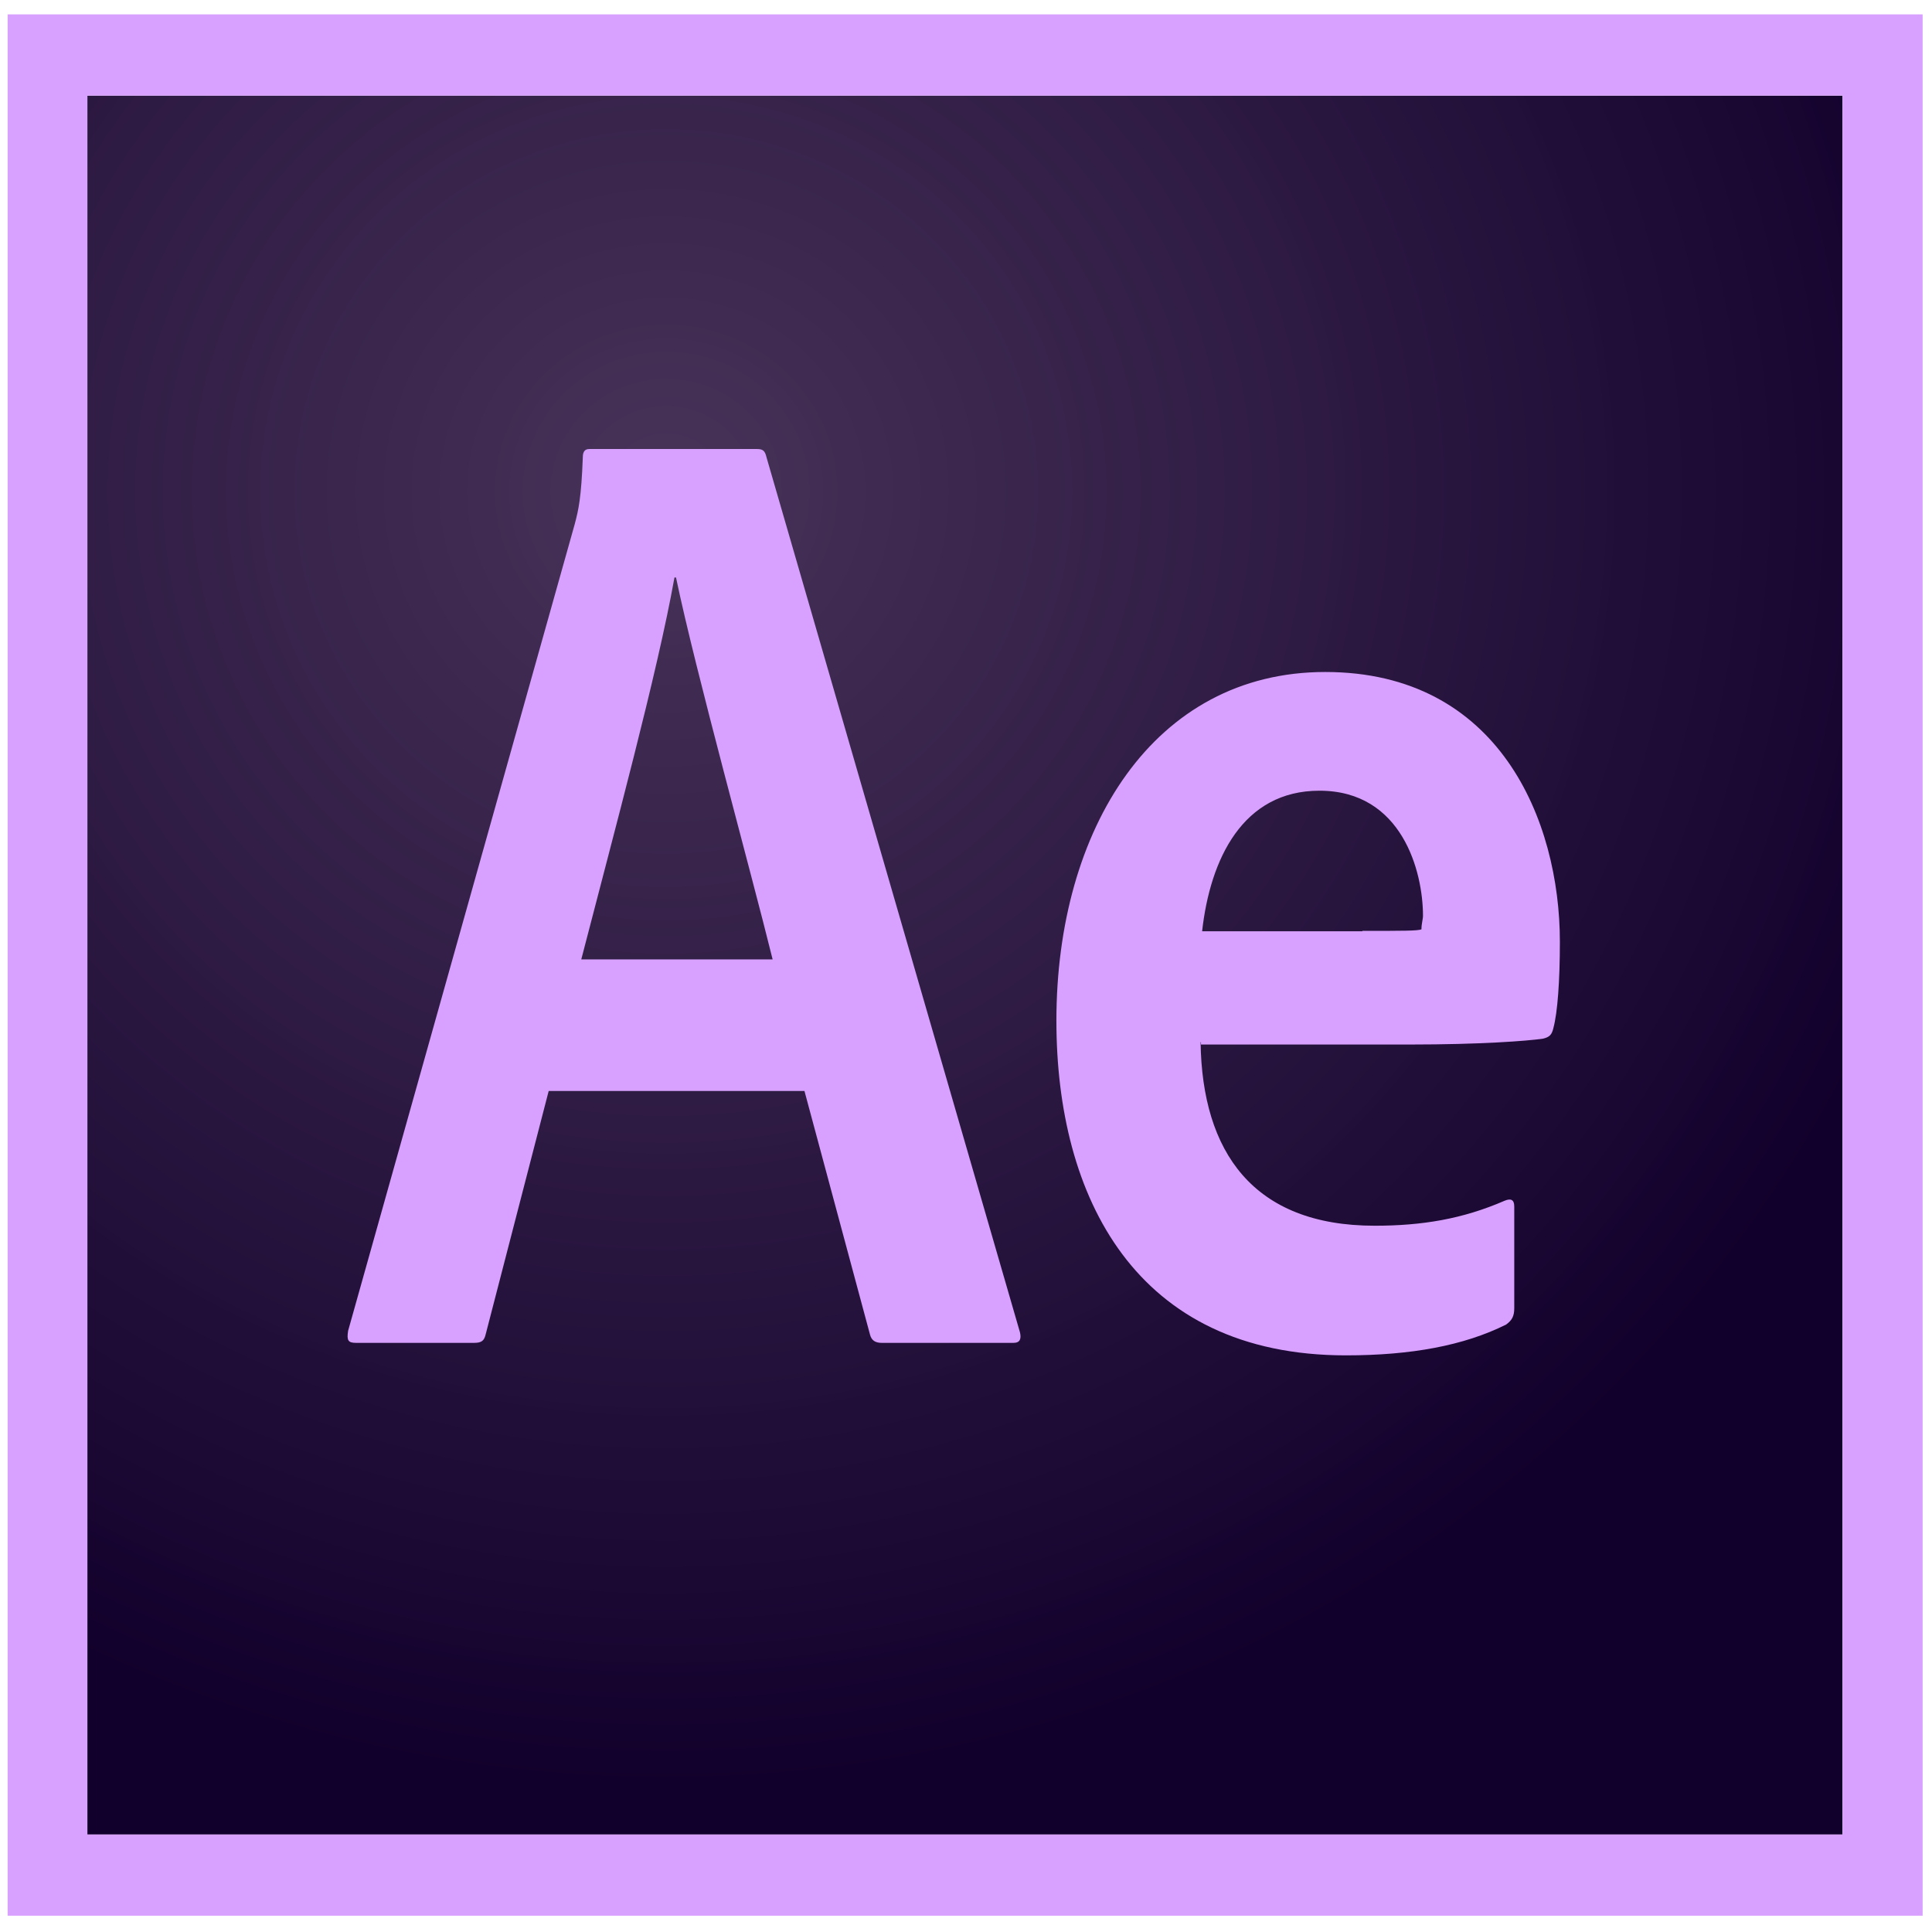
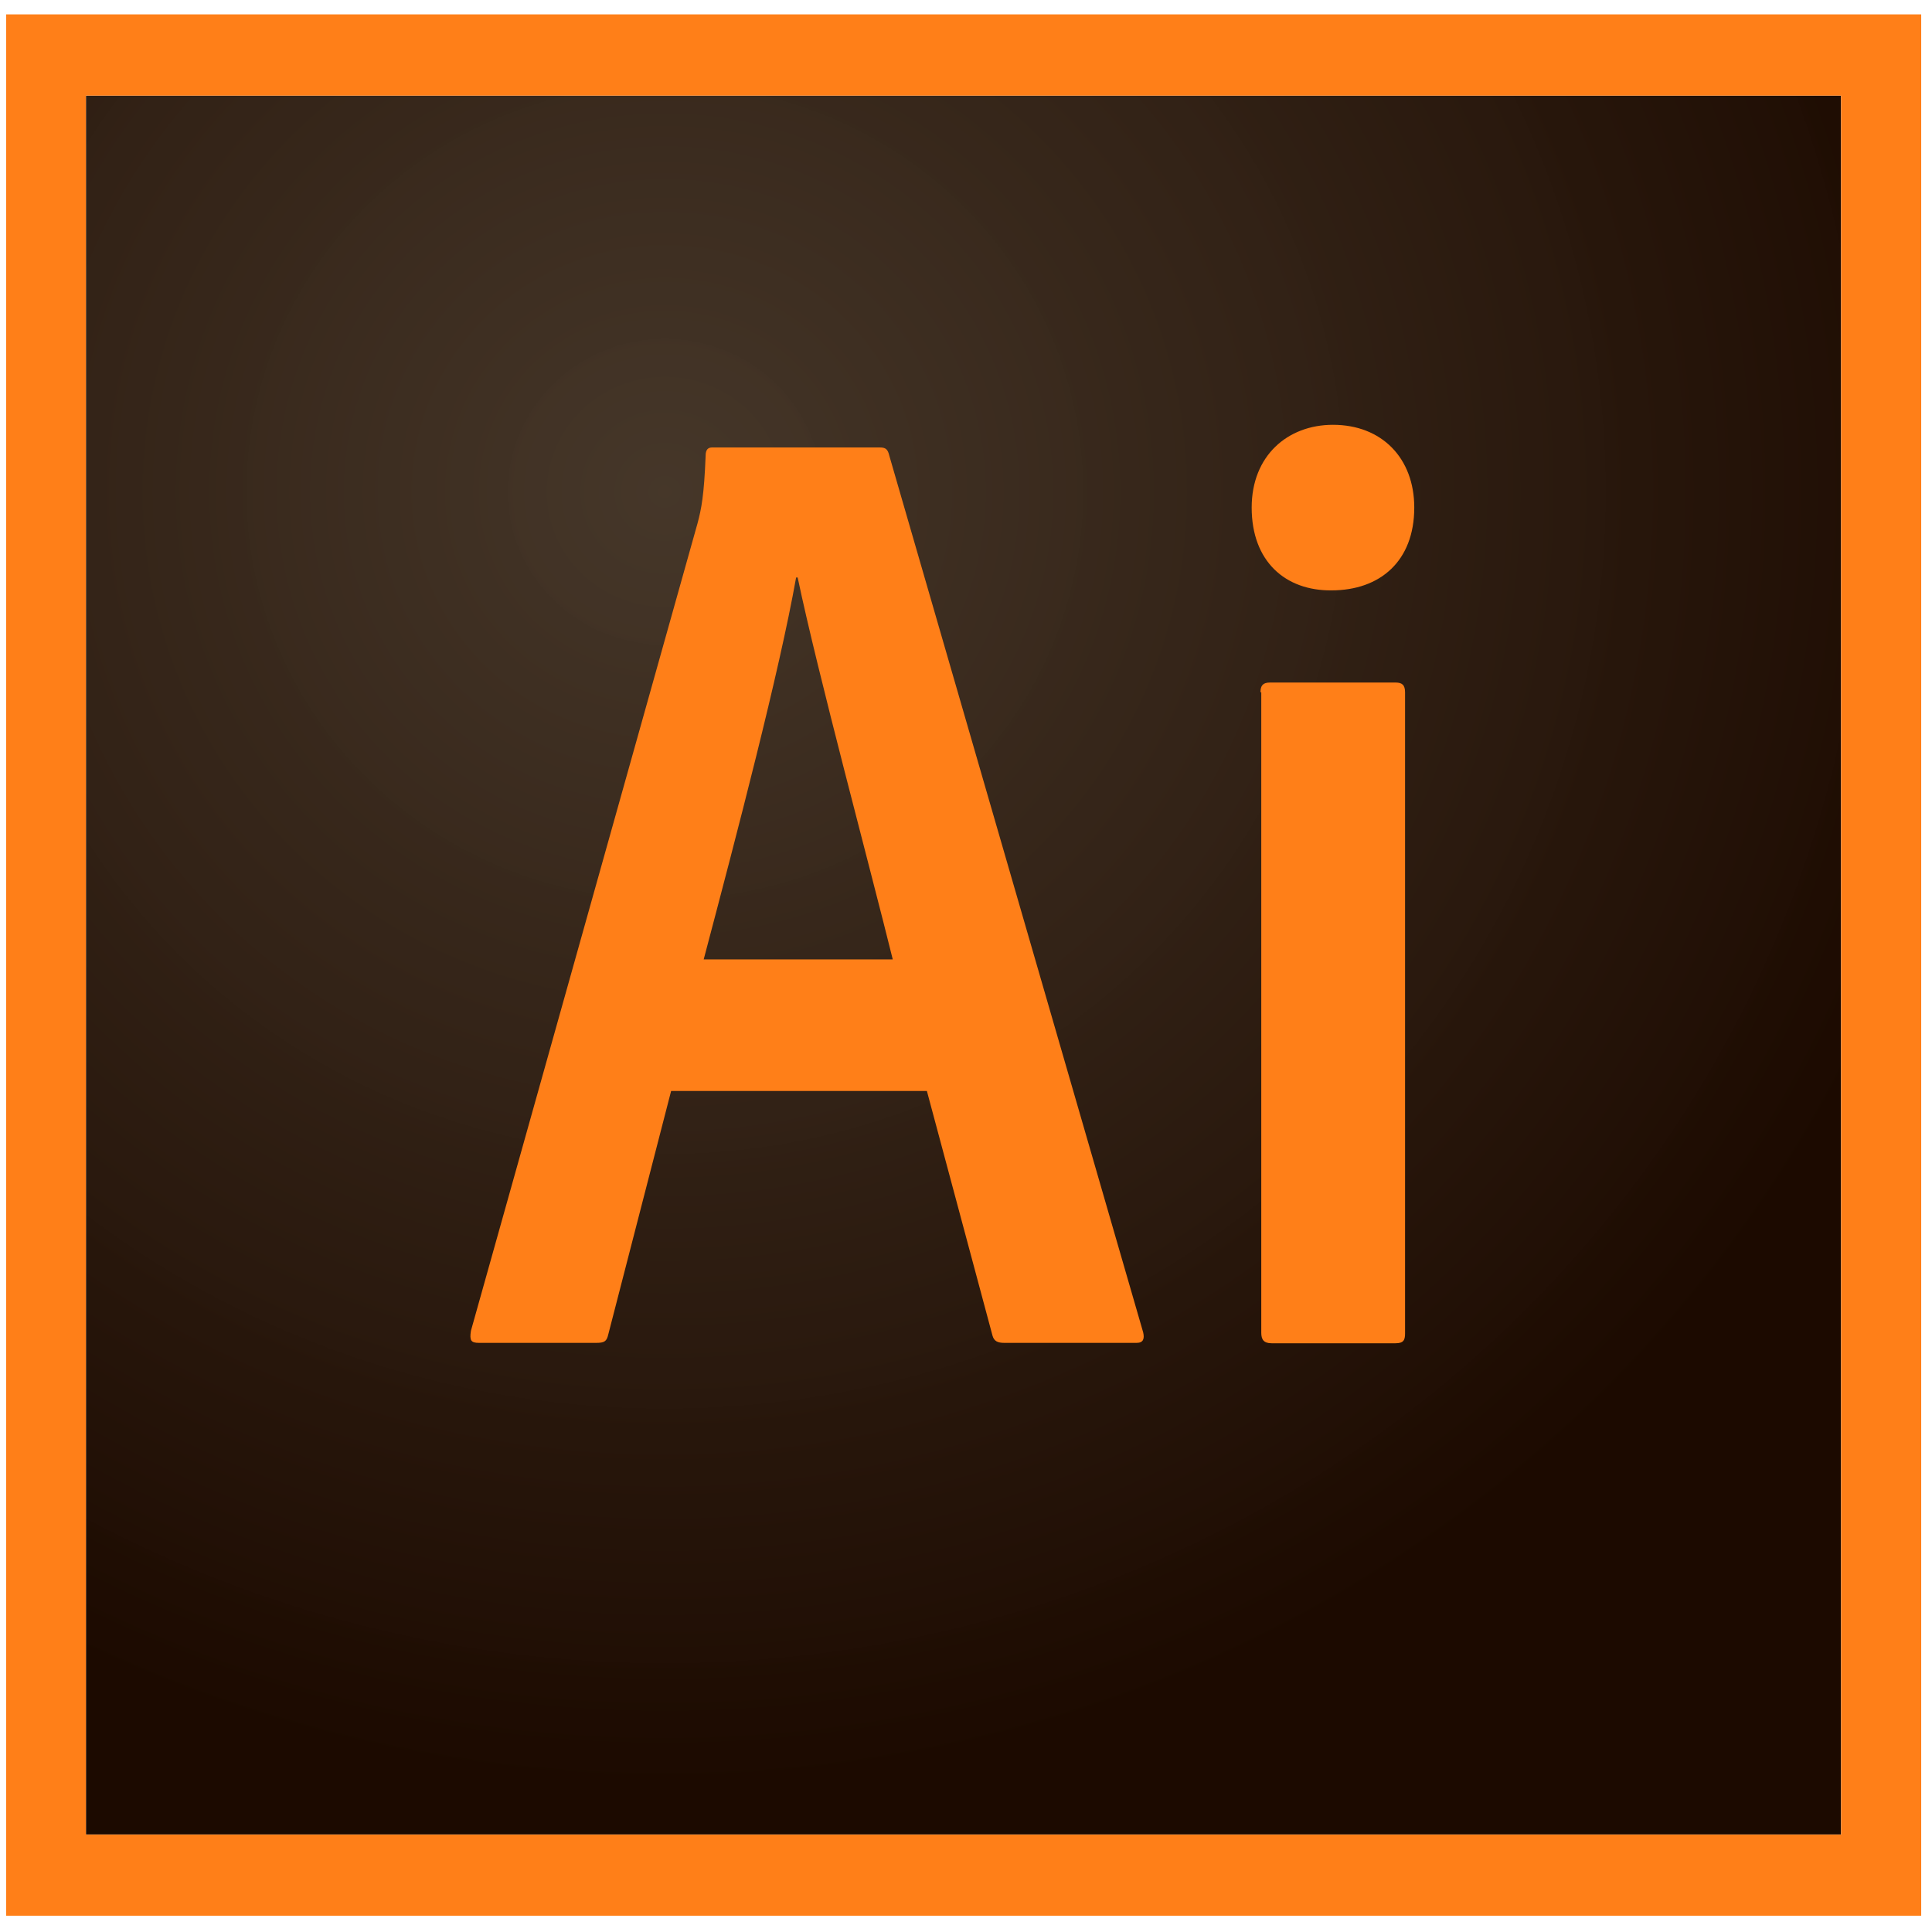
<svg xmlns="http://www.w3.org/2000/svg" width="90" height="90" viewBox="0 0 90 90" fill="none">
-   <path d="M4.07 4.453H85.831V85.458H4.07V4.453Z" fill="url(#paint0_radial_167_586)" />
-   <path d="M4.07 4.454H85.831V85.459H4.07V4.454ZM0.355 89.242H89.564V0.67H0.355V89.242ZM63.466 43.364C65.359 43.364 66.038 43.364 66.217 43.292C66.217 43.019 66.288 42.837 66.288 42.655C66.288 40.617 65.324 36.834 61.465 36.834C57.893 36.834 56.374 40.017 55.999 43.383H63.466V43.364ZM55.928 48.549C55.999 53.661 58.375 57.099 64.038 57.099C66.235 57.099 68.128 56.789 70.093 55.934C70.361 55.825 70.54 55.862 70.54 56.207V60.937C70.54 61.319 70.433 61.501 70.165 61.701C68.2 62.683 65.735 63.138 62.698 63.138C52.891 63.138 49.211 55.752 49.211 47.548C49.211 38.617 53.748 31.304 61.733 31.304C69.843 31.304 72.665 38.234 72.665 43.874C72.665 45.693 72.558 47.166 72.362 47.894C72.29 48.203 72.183 48.312 71.88 48.385C71.129 48.494 68.95 48.658 65.681 48.658H55.946V48.549H55.928ZM35.992 44.692C34.956 40.49 32.419 31.34 31.491 26.901H31.419C30.633 31.322 28.597 38.817 27.078 44.692H35.992ZM25.56 50.823L22.63 62.138C22.559 62.447 22.452 62.556 22.077 62.556H16.593C16.217 62.556 16.146 62.447 16.217 61.992L26.775 24.409C26.953 23.736 27.078 23.191 27.15 21.299C27.15 21.026 27.257 20.917 27.453 20.917H35.26C35.528 20.917 35.635 20.989 35.706 21.299L47.514 62.065C47.585 62.374 47.514 62.556 47.21 62.556H41.083C40.779 62.556 40.601 62.447 40.529 62.174L37.475 50.823H25.56Z" fill="#D8A1FF" />
+   <path d="M4.003 4.453H85.764V85.458H4.003V4.453Z" fill="url(#paint0_radial_167_574)" />
+   <path d="M4.003 4.454H85.764V85.459H4.003V4.454ZM0.288 89.242H89.497V0.67H0.288V89.242ZM58.719 32.25C58.719 31.94 58.826 31.795 59.165 31.795H65.007C65.31 31.795 65.453 31.904 65.453 32.25V62.119C65.453 62.429 65.382 62.574 65.007 62.574H59.237C58.862 62.574 58.755 62.392 58.755 62.083V32.25H58.719ZM58.308 23.645C58.308 21.226 59.987 19.789 62.095 19.789C64.364 19.789 65.882 21.335 65.882 23.645C65.882 26.137 64.292 27.502 62.023 27.502C59.88 27.52 58.308 26.156 58.308 23.645ZM41.588 44.692C40.552 40.49 38.087 31.34 37.158 26.901H37.086C36.3 31.322 34.335 38.817 32.781 44.692H41.588ZM31.263 50.823L28.333 62.174C28.262 62.483 28.155 62.556 27.779 62.556H22.313C21.938 62.556 21.867 62.447 21.938 61.992L32.495 24.373C32.674 23.7 32.799 23.081 32.871 21.226C32.871 20.953 32.978 20.844 33.174 20.844H40.98C41.248 20.844 41.356 20.917 41.427 21.226L53.253 62.065C53.324 62.374 53.253 62.556 52.949 62.556H46.786C46.482 62.556 46.304 62.483 46.232 62.21L43.178 50.823H31.263Z" fill="#FF7F18" />
  <defs>
-     <radialGradient id="paint0_radial_167_586" cx="0" cy="0" r="1" gradientUnits="userSpaceOnUse" gradientTransform="translate(31.0228 22.6143) scale(62.1407 61.2673)">
-       <stop stop-color="#442F55" stop-opacity="0.98" />
-       <stop offset="1" stop-color="#12002C" />
+     <radialGradient id="paint0_radial_167_574" cx="0" cy="0" r="1" gradientUnits="userSpaceOnUse" gradientTransform="translate(30.958 22.6304) scale(62.1406 61.2673)">
+       <stop stop-color="#423325" stop-opacity="0.98" />
+       <stop offset="1" stop-color="#1C0A00" />
    </radialGradient>
  </defs>
</svg>
